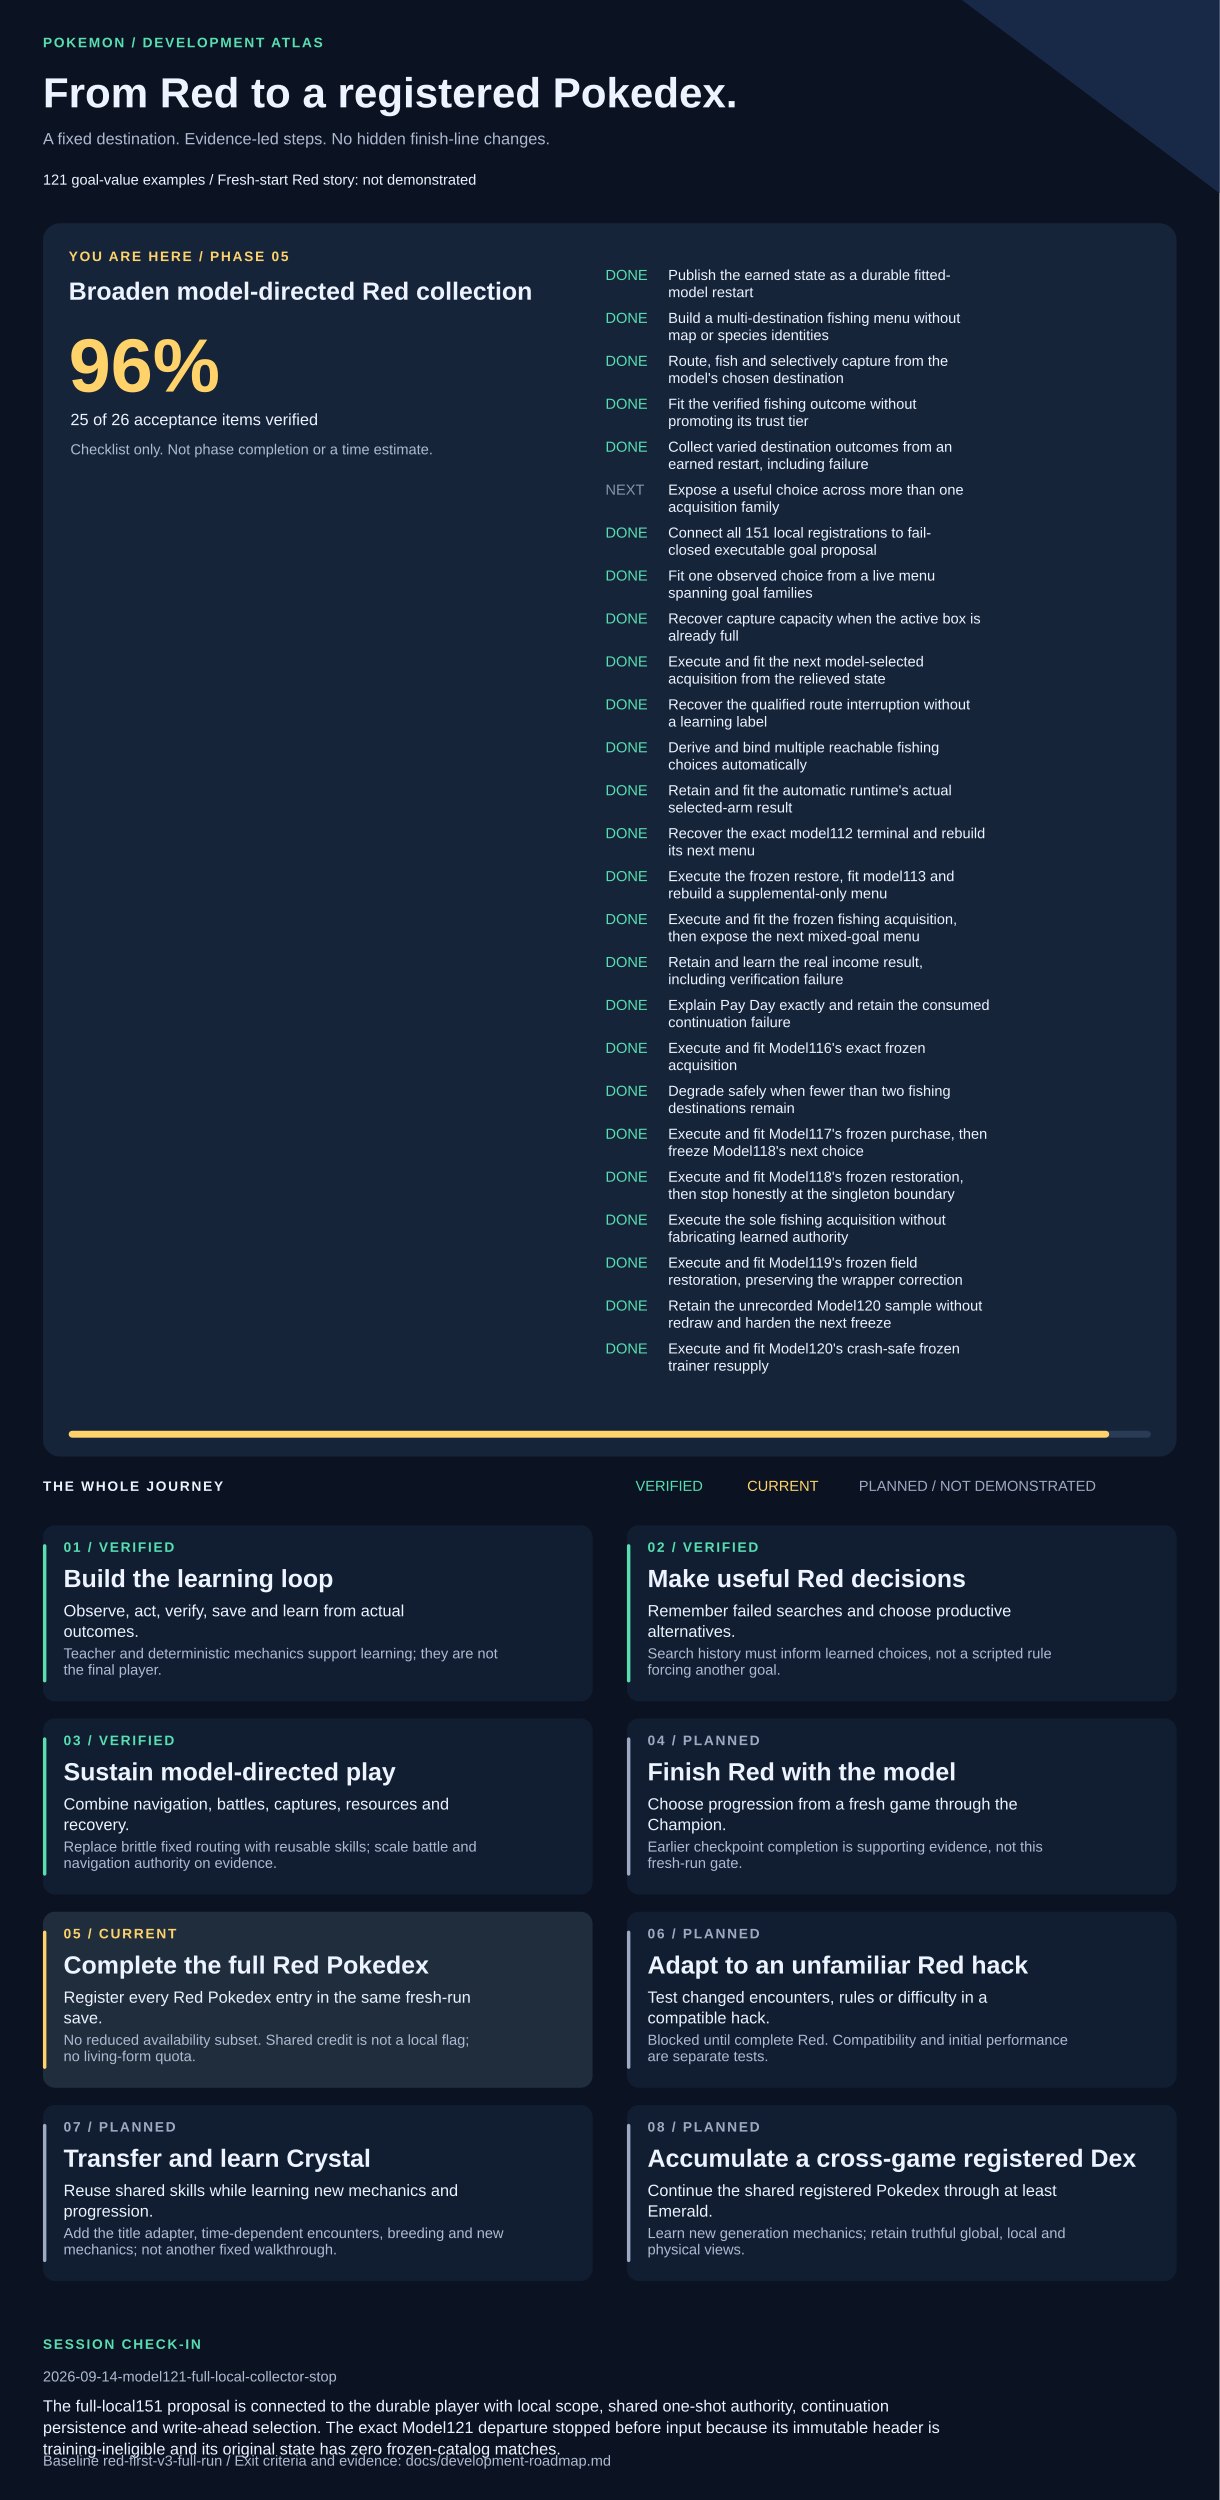
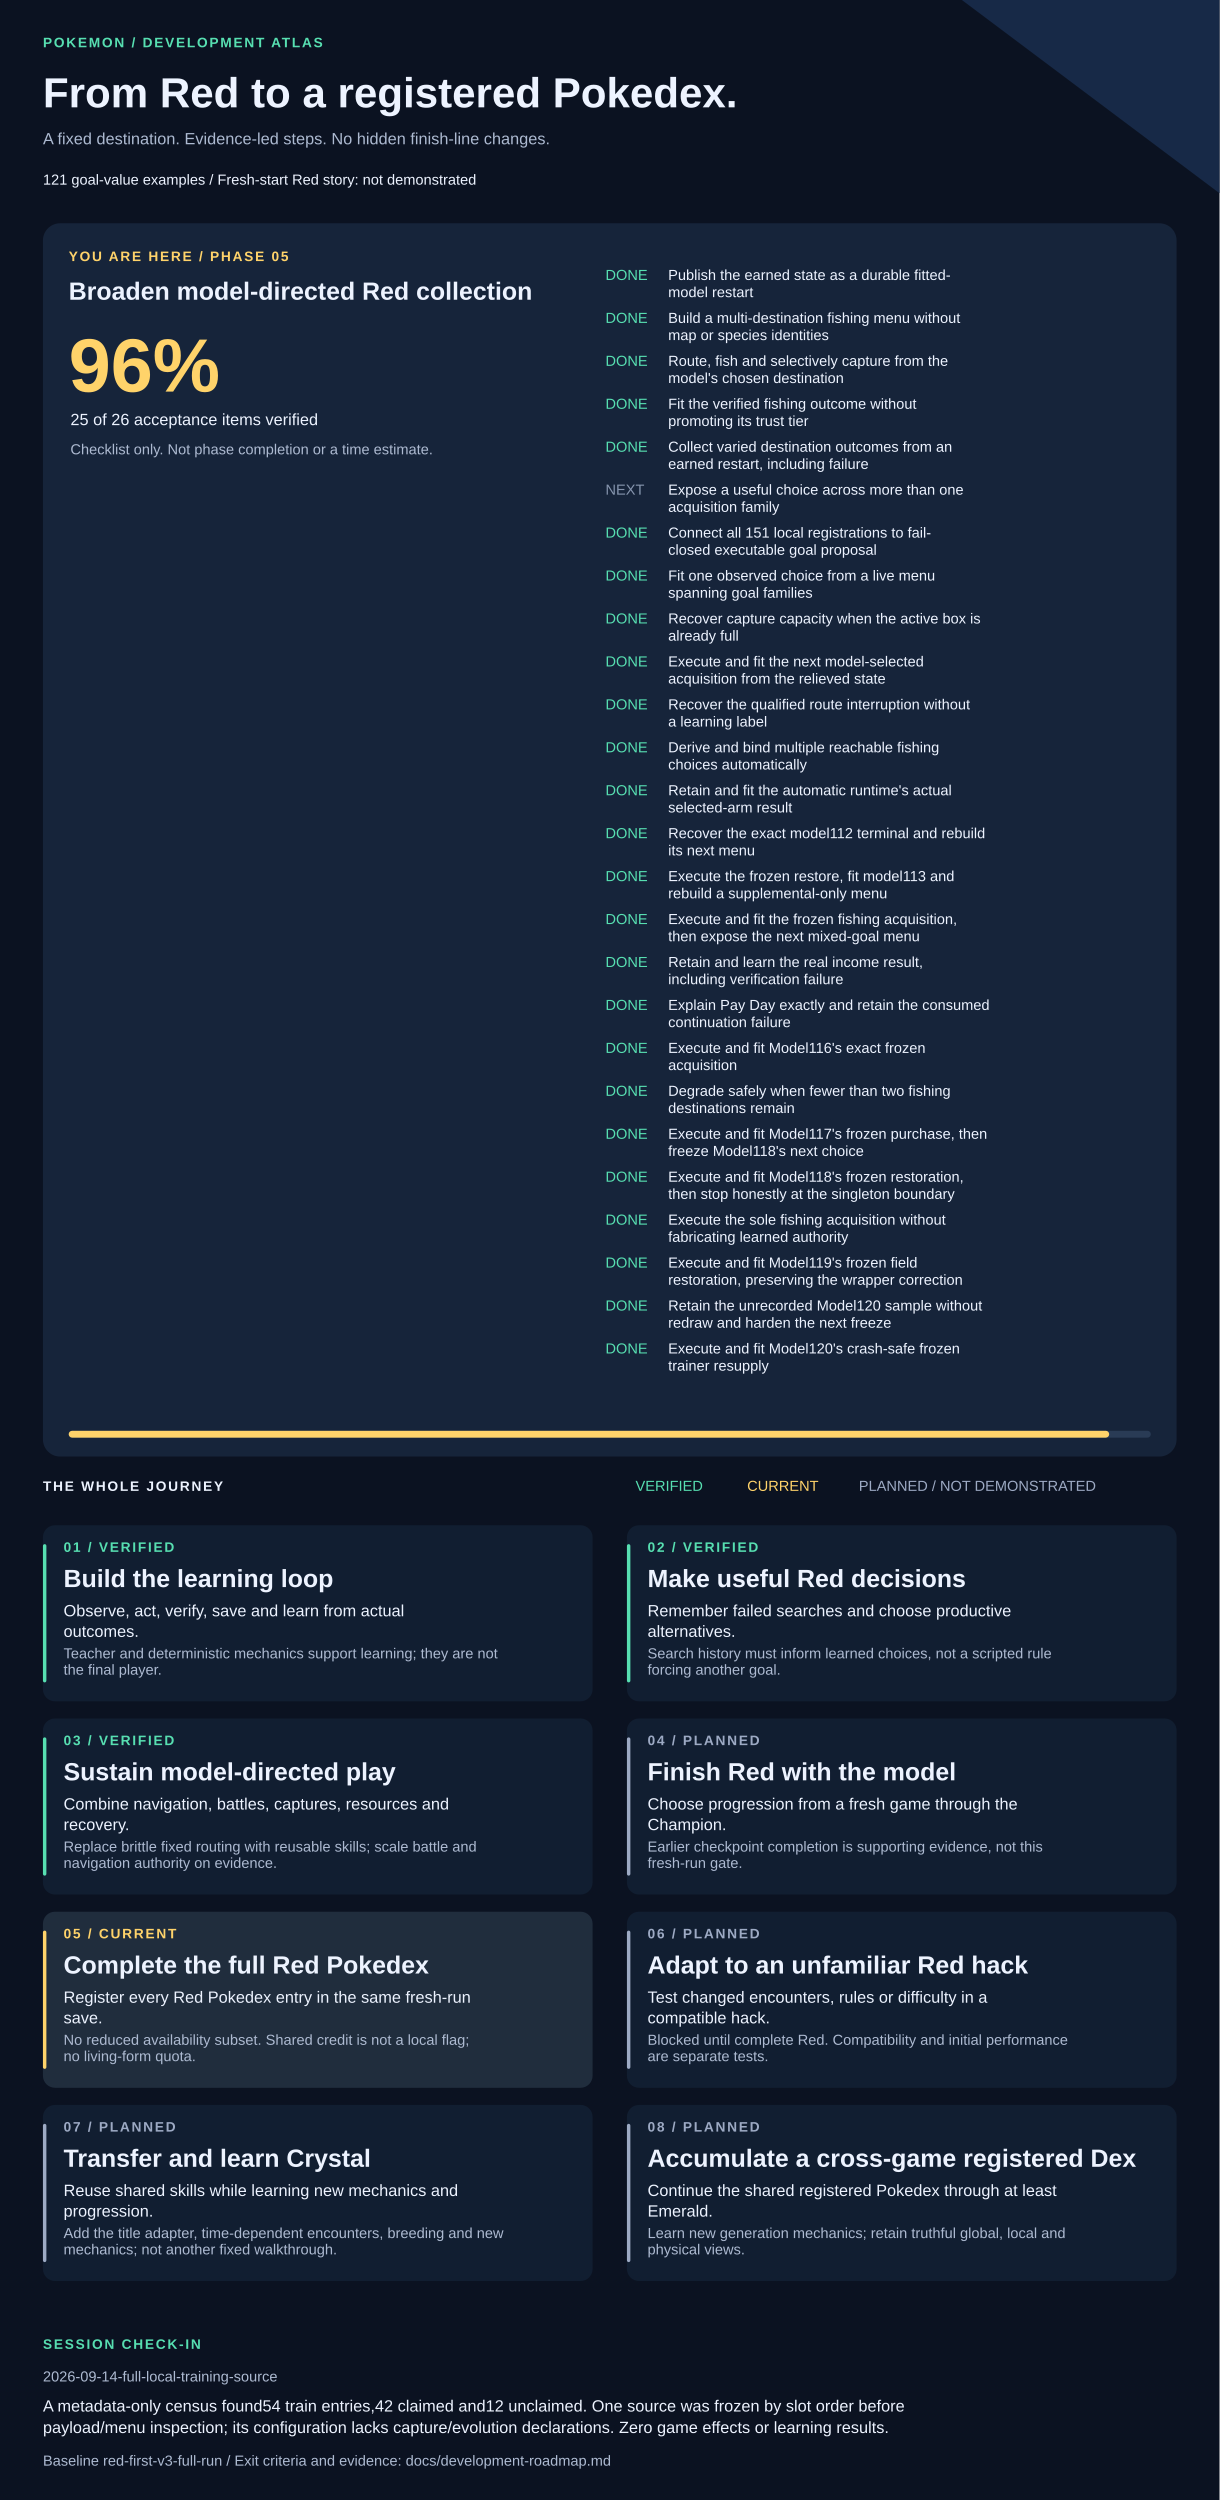
<svg xmlns="http://www.w3.org/2000/svg" width="1420" height="2911" viewBox="0 0 1420 2911" role="img" aria-labelledby="title description">
  <style>text{font-family:Arial,Helvetica,sans-serif;fill:#edf3ff}.muted{fill:#adbad1}.eyebrow{font-size:16px;letter-spacing:2px;font-weight:bold}.heading{font-size:29px;font-weight:bold}.body{font-size:19px}.small{font-size:17px}</style>
  <rect width="1420" height="2911" fill="#0b1221" />
  <path d="M1120 0H1420V225Z" fill="#172947" />
  <text x="50" y="55" class="eyebrow" style="fill:#57dfb1">POKEMON / DEVELOPMENT ATLAS</text>
  <text x="50" y="125" style="font-size:49px;font-weight:bold">From Red to a registered Pokedex.</text>
  <text x="50" y="168" class="body muted">A fixed destination. Evidence-led steps. No hidden finish-line changes.</text>
  <text x="50" y="215" class="small">121 goal-value examples  /  Fresh-start Red story: not demonstrated</text>
  <rect x="50" y="260" width="1320" height="1436" rx="20" fill="#16243a" />
  <text x="80" y="304" class="eyebrow" style="fill:#ffd36a">YOU ARE HERE / PHASE 05</text>
  <text x="80" y="349" class="heading">Broaden model-directed Red collection</text>
  <text x="80" y="456" style="font-size:88px;font-weight:bold;fill:#ffd36a">96%</text>
  <text x="82" y="495" class="body">25 of 26 acceptance items verified</text>
  <text x="82" y="529" class="small muted">Checklist only. Not phase completion or a time estimate.</text>
  <text x="705" y="326" class="small" style="fill:#57dfb1">DONE</text>
  <text x="778" y="326" class="small">Publish the earned state as a durable fitted-</text>
  <text x="778" y="346" class="small">model restart</text>
  <text x="705" y="376" class="small" style="fill:#57dfb1">DONE</text>
  <text x="778" y="376" class="small">Build a multi-destination fishing menu without</text>
  <text x="778" y="396" class="small">map or species identities</text>
  <text x="705" y="426" class="small" style="fill:#57dfb1">DONE</text>
  <text x="778" y="426" class="small">Route, fish and selectively capture from the</text>
  <text x="778" y="446" class="small">model's chosen destination</text>
  <text x="705" y="476" class="small" style="fill:#57dfb1">DONE</text>
  <text x="778" y="476" class="small">Fit the verified fishing outcome without</text>
  <text x="778" y="496" class="small">promoting its trust tier</text>
  <text x="705" y="526" class="small" style="fill:#57dfb1">DONE</text>
  <text x="778" y="526" class="small">Collect varied destination outcomes from an</text>
  <text x="778" y="546" class="small">earned restart, including failure</text>
  <text x="705" y="576" class="small" style="fill:#8594ad">NEXT</text>
  <text x="778" y="576" class="small">Expose a useful choice across more than one</text>
  <text x="778" y="596" class="small">acquisition family</text>
  <text x="705" y="626" class="small" style="fill:#57dfb1">DONE</text>
  <text x="778" y="626" class="small">Connect all 151 local registrations to fail-</text>
  <text x="778" y="646" class="small">closed executable goal proposal</text>
  <text x="705" y="676" class="small" style="fill:#57dfb1">DONE</text>
  <text x="778" y="676" class="small">Fit one observed choice from a live menu</text>
  <text x="778" y="696" class="small">spanning goal families</text>
  <text x="705" y="726" class="small" style="fill:#57dfb1">DONE</text>
  <text x="778" y="726" class="small">Recover capture capacity when the active box is</text>
  <text x="778" y="746" class="small">already full</text>
  <text x="705" y="776" class="small" style="fill:#57dfb1">DONE</text>
  <text x="778" y="776" class="small">Execute and fit the next model-selected</text>
  <text x="778" y="796" class="small">acquisition from the relieved state</text>
  <text x="705" y="826" class="small" style="fill:#57dfb1">DONE</text>
  <text x="778" y="826" class="small">Recover the qualified route interruption without</text>
  <text x="778" y="846" class="small">a learning label</text>
  <text x="705" y="876" class="small" style="fill:#57dfb1">DONE</text>
  <text x="778" y="876" class="small">Derive and bind multiple reachable fishing</text>
  <text x="778" y="896" class="small">choices automatically</text>
  <text x="705" y="926" class="small" style="fill:#57dfb1">DONE</text>
  <text x="778" y="926" class="small">Retain and fit the automatic runtime's actual</text>
  <text x="778" y="946" class="small">selected-arm result</text>
  <text x="705" y="976" class="small" style="fill:#57dfb1">DONE</text>
  <text x="778" y="976" class="small">Recover the exact model112 terminal and rebuild</text>
  <text x="778" y="996" class="small">its next menu</text>
  <text x="705" y="1026" class="small" style="fill:#57dfb1">DONE</text>
  <text x="778" y="1026" class="small">Execute the frozen restore, fit model113 and</text>
  <text x="778" y="1046" class="small">rebuild a supplemental-only menu</text>
  <text x="705" y="1076" class="small" style="fill:#57dfb1">DONE</text>
  <text x="778" y="1076" class="small">Execute and fit the frozen fishing acquisition,</text>
  <text x="778" y="1096" class="small">then expose the next mixed-goal menu</text>
  <text x="705" y="1126" class="small" style="fill:#57dfb1">DONE</text>
  <text x="778" y="1126" class="small">Retain and learn the real income result,</text>
  <text x="778" y="1146" class="small">including verification failure</text>
  <text x="705" y="1176" class="small" style="fill:#57dfb1">DONE</text>
  <text x="778" y="1176" class="small">Explain Pay Day exactly and retain the consumed</text>
  <text x="778" y="1196" class="small">continuation failure</text>
  <text x="705" y="1226" class="small" style="fill:#57dfb1">DONE</text>
  <text x="778" y="1226" class="small">Execute and fit Model116's exact frozen</text>
  <text x="778" y="1246" class="small">acquisition</text>
  <text x="705" y="1276" class="small" style="fill:#57dfb1">DONE</text>
  <text x="778" y="1276" class="small">Degrade safely when fewer than two fishing</text>
  <text x="778" y="1296" class="small">destinations remain</text>
  <text x="705" y="1326" class="small" style="fill:#57dfb1">DONE</text>
  <text x="778" y="1326" class="small">Execute and fit Model117's frozen purchase, then</text>
  <text x="778" y="1346" class="small">freeze Model118's next choice</text>
  <text x="705" y="1376" class="small" style="fill:#57dfb1">DONE</text>
  <text x="778" y="1376" class="small">Execute and fit Model118's frozen restoration,</text>
  <text x="778" y="1396" class="small">then stop honestly at the singleton boundary</text>
  <text x="705" y="1426" class="small" style="fill:#57dfb1">DONE</text>
  <text x="778" y="1426" class="small">Execute the sole fishing acquisition without</text>
  <text x="778" y="1446" class="small">fabricating learned authority</text>
  <text x="705" y="1476" class="small" style="fill:#57dfb1">DONE</text>
  <text x="778" y="1476" class="small">Execute and fit Model119's frozen field</text>
  <text x="778" y="1496" class="small">restoration, preserving the wrapper correction</text>
  <text x="705" y="1526" class="small" style="fill:#57dfb1">DONE</text>
  <text x="778" y="1526" class="small">Retain the unrecorded Model120 sample without</text>
  <text x="778" y="1546" class="small">redraw and harden the next freeze</text>
  <text x="705" y="1576" class="small" style="fill:#57dfb1">DONE</text>
  <text x="778" y="1576" class="small">Execute and fit Model120's crash-safe frozen</text>
  <text x="778" y="1596" class="small">trainer resupply</text>
  <rect x="80" y="1666" width="1260" height="8" rx="4" fill="#293b55" />
  <rect x="80" y="1666" width="1211.54" height="8" rx="4" fill="#ffd36a" />
  <text x="50" y="1736" class="eyebrow">THE WHOLE JOURNEY</text>
  <text x="740" y="1736" class="small" style="fill:#57dfb1">VERIFIED</text>
  <text x="870" y="1736" class="small" style="fill:#ffd36a">CURRENT</text>
  <text x="1000" y="1736" class="small" style="fill:#9daac4">PLANNED / NOT DEMONSTRATED</text>
  <rect x="50" y="1776" width="640" height="205" rx="14" fill="#111e31" />
  <rect x="50" y="1798" width="4" height="161" rx="2" fill="#57dfb1" />
  <text x="74" y="1807" class="eyebrow" style="fill:#57dfb1">01 / VERIFIED</text>
  <text x="74" y="1848" class="heading">Build the learning loop</text>
  <text x="74" y="1882" class="body">Observe, act, verify, save and learn from actual</text>
  <text x="74" y="1906" class="body">outcomes.</text>
  <text x="74" y="1931" class="small muted">Teacher and deterministic mechanics support learning; they are not</text>
  <text x="74" y="1950" class="small muted">the final player.</text>
  <rect x="730" y="1776" width="640" height="205" rx="14" fill="#111e31" />
  <rect x="730" y="1798" width="4" height="161" rx="2" fill="#57dfb1" />
  <text x="754" y="1807" class="eyebrow" style="fill:#57dfb1">02 / VERIFIED</text>
  <text x="754" y="1848" class="heading">Make useful Red decisions</text>
  <text x="754" y="1882" class="body">Remember failed searches and choose productive</text>
  <text x="754" y="1906" class="body">alternatives.</text>
  <text x="754" y="1931" class="small muted">Search history must inform learned choices, not a scripted rule</text>
  <text x="754" y="1950" class="small muted">forcing another goal.</text>
  <rect x="50" y="2001" width="640" height="205" rx="14" fill="#111e31" />
  <rect x="50" y="2023" width="4" height="161" rx="2" fill="#57dfb1" />
  <text x="74" y="2032" class="eyebrow" style="fill:#57dfb1">03 / VERIFIED</text>
  <text x="74" y="2073" class="heading">Sustain model-directed play</text>
  <text x="74" y="2107" class="body">Combine navigation, battles, captures, resources and</text>
  <text x="74" y="2131" class="body">recovery.</text>
  <text x="74" y="2156" class="small muted">Replace brittle fixed routing with reusable skills; scale battle and</text>
  <text x="74" y="2175" class="small muted">navigation authority on evidence.</text>
  <rect x="730" y="2001" width="640" height="205" rx="14" fill="#111e31" />
  <rect x="730" y="2023" width="4" height="161" rx="2" fill="#9daac4" />
  <text x="754" y="2032" class="eyebrow" style="fill:#9daac4">04 / PLANNED</text>
  <text x="754" y="2073" class="heading">Finish Red with the model</text>
  <text x="754" y="2107" class="body">Choose progression from a fresh game through the</text>
  <text x="754" y="2131" class="body">Champion.</text>
  <text x="754" y="2156" class="small muted">Earlier checkpoint completion is supporting evidence, not this</text>
  <text x="754" y="2175" class="small muted">fresh-run gate.</text>
  <rect x="50" y="2226" width="640" height="205" rx="14" fill="#202d3d" />
  <rect x="50" y="2248" width="4" height="161" rx="2" fill="#ffd36a" />
  <text x="74" y="2257" class="eyebrow" style="fill:#ffd36a">05 / CURRENT</text>
  <text x="74" y="2298" class="heading">Complete the full Red Pokedex</text>
  <text x="74" y="2332" class="body">Register every Red Pokedex entry in the same fresh-run</text>
  <text x="74" y="2356" class="body">save.</text>
  <text x="74" y="2381" class="small muted">No reduced availability subset. Shared credit is not a local flag;</text>
  <text x="74" y="2400" class="small muted">no living-form quota.</text>
  <rect x="730" y="2226" width="640" height="205" rx="14" fill="#111e31" />
  <rect x="730" y="2248" width="4" height="161" rx="2" fill="#9daac4" />
  <text x="754" y="2257" class="eyebrow" style="fill:#9daac4">06 / PLANNED</text>
  <text x="754" y="2298" class="heading">Adapt to an unfamiliar Red hack</text>
  <text x="754" y="2332" class="body">Test changed encounters, rules or difficulty in a</text>
  <text x="754" y="2356" class="body">compatible hack.</text>
  <text x="754" y="2381" class="small muted">Blocked until complete Red. Compatibility and initial performance</text>
  <text x="754" y="2400" class="small muted">are separate tests.</text>
  <rect x="50" y="2451" width="640" height="205" rx="14" fill="#111e31" />
  <rect x="50" y="2473" width="4" height="161" rx="2" fill="#9daac4" />
  <text x="74" y="2482" class="eyebrow" style="fill:#9daac4">07 / PLANNED</text>
  <text x="74" y="2523" class="heading">Transfer and learn Crystal</text>
  <text x="74" y="2557" class="body">Reuse shared skills while learning new mechanics and</text>
  <text x="74" y="2581" class="body">progression.</text>
  <text x="74" y="2606" class="small muted">Add the title adapter, time-dependent encounters, breeding and new</text>
  <text x="74" y="2625" class="small muted">mechanics; not another fixed walkthrough.</text>
  <rect x="730" y="2451" width="640" height="205" rx="14" fill="#111e31" />
  <rect x="730" y="2473" width="4" height="161" rx="2" fill="#9daac4" />
  <text x="754" y="2482" class="eyebrow" style="fill:#9daac4">08 / PLANNED</text>
  <text x="754" y="2523" class="heading">Accumulate a cross-game registered Dex</text>
  <text x="754" y="2557" class="body">Continue the shared registered Pokedex through at least</text>
  <text x="754" y="2581" class="body">Emerald.</text>
  <text x="754" y="2606" class="small muted">Learn new generation mechanics; retain truthful global, local and</text>
  <text x="754" y="2625" class="small muted">physical views.</text>
  <text x="50" y="2735" class="eyebrow" style="fill:#57dfb1">SESSION CHECK-IN</text>
-   <text x="50" y="2773" class="small muted">2026-09-14-model121-full-local-collector-stop</text>
-   <text x="50" y="2808" class="body">The full-local151 proposal is connected to the durable player with local scope, shared one-shot authority, continuation</text>
-   <text x="50" y="2833" class="body">persistence and write-ahead selection. The exact Model121 departure stopped before input because its immutable header is</text>
-   <text x="50" y="2858" class="body">training-ineligible and its original state has zero frozen-catalog matches.</text>
+   <text x="50" y="2773" class="small muted">2026-09-14-full-local-training-source</text>
+   <text x="50" y="2808" class="body">A metadata-only census found54 train entries,42 claimed and12 unclaimed. One source was frozen by slot order before</text>
+   <text x="50" y="2833" class="body">payload/menu inspection; its configuration lacks capture/evolution declarations. Zero game effects or learning results.</text>
  <text x="50" y="2871" class="small muted">Baseline red-first-v3-full-run / Exit criteria and evidence: docs/development-roadmap.md</text>
</svg>
